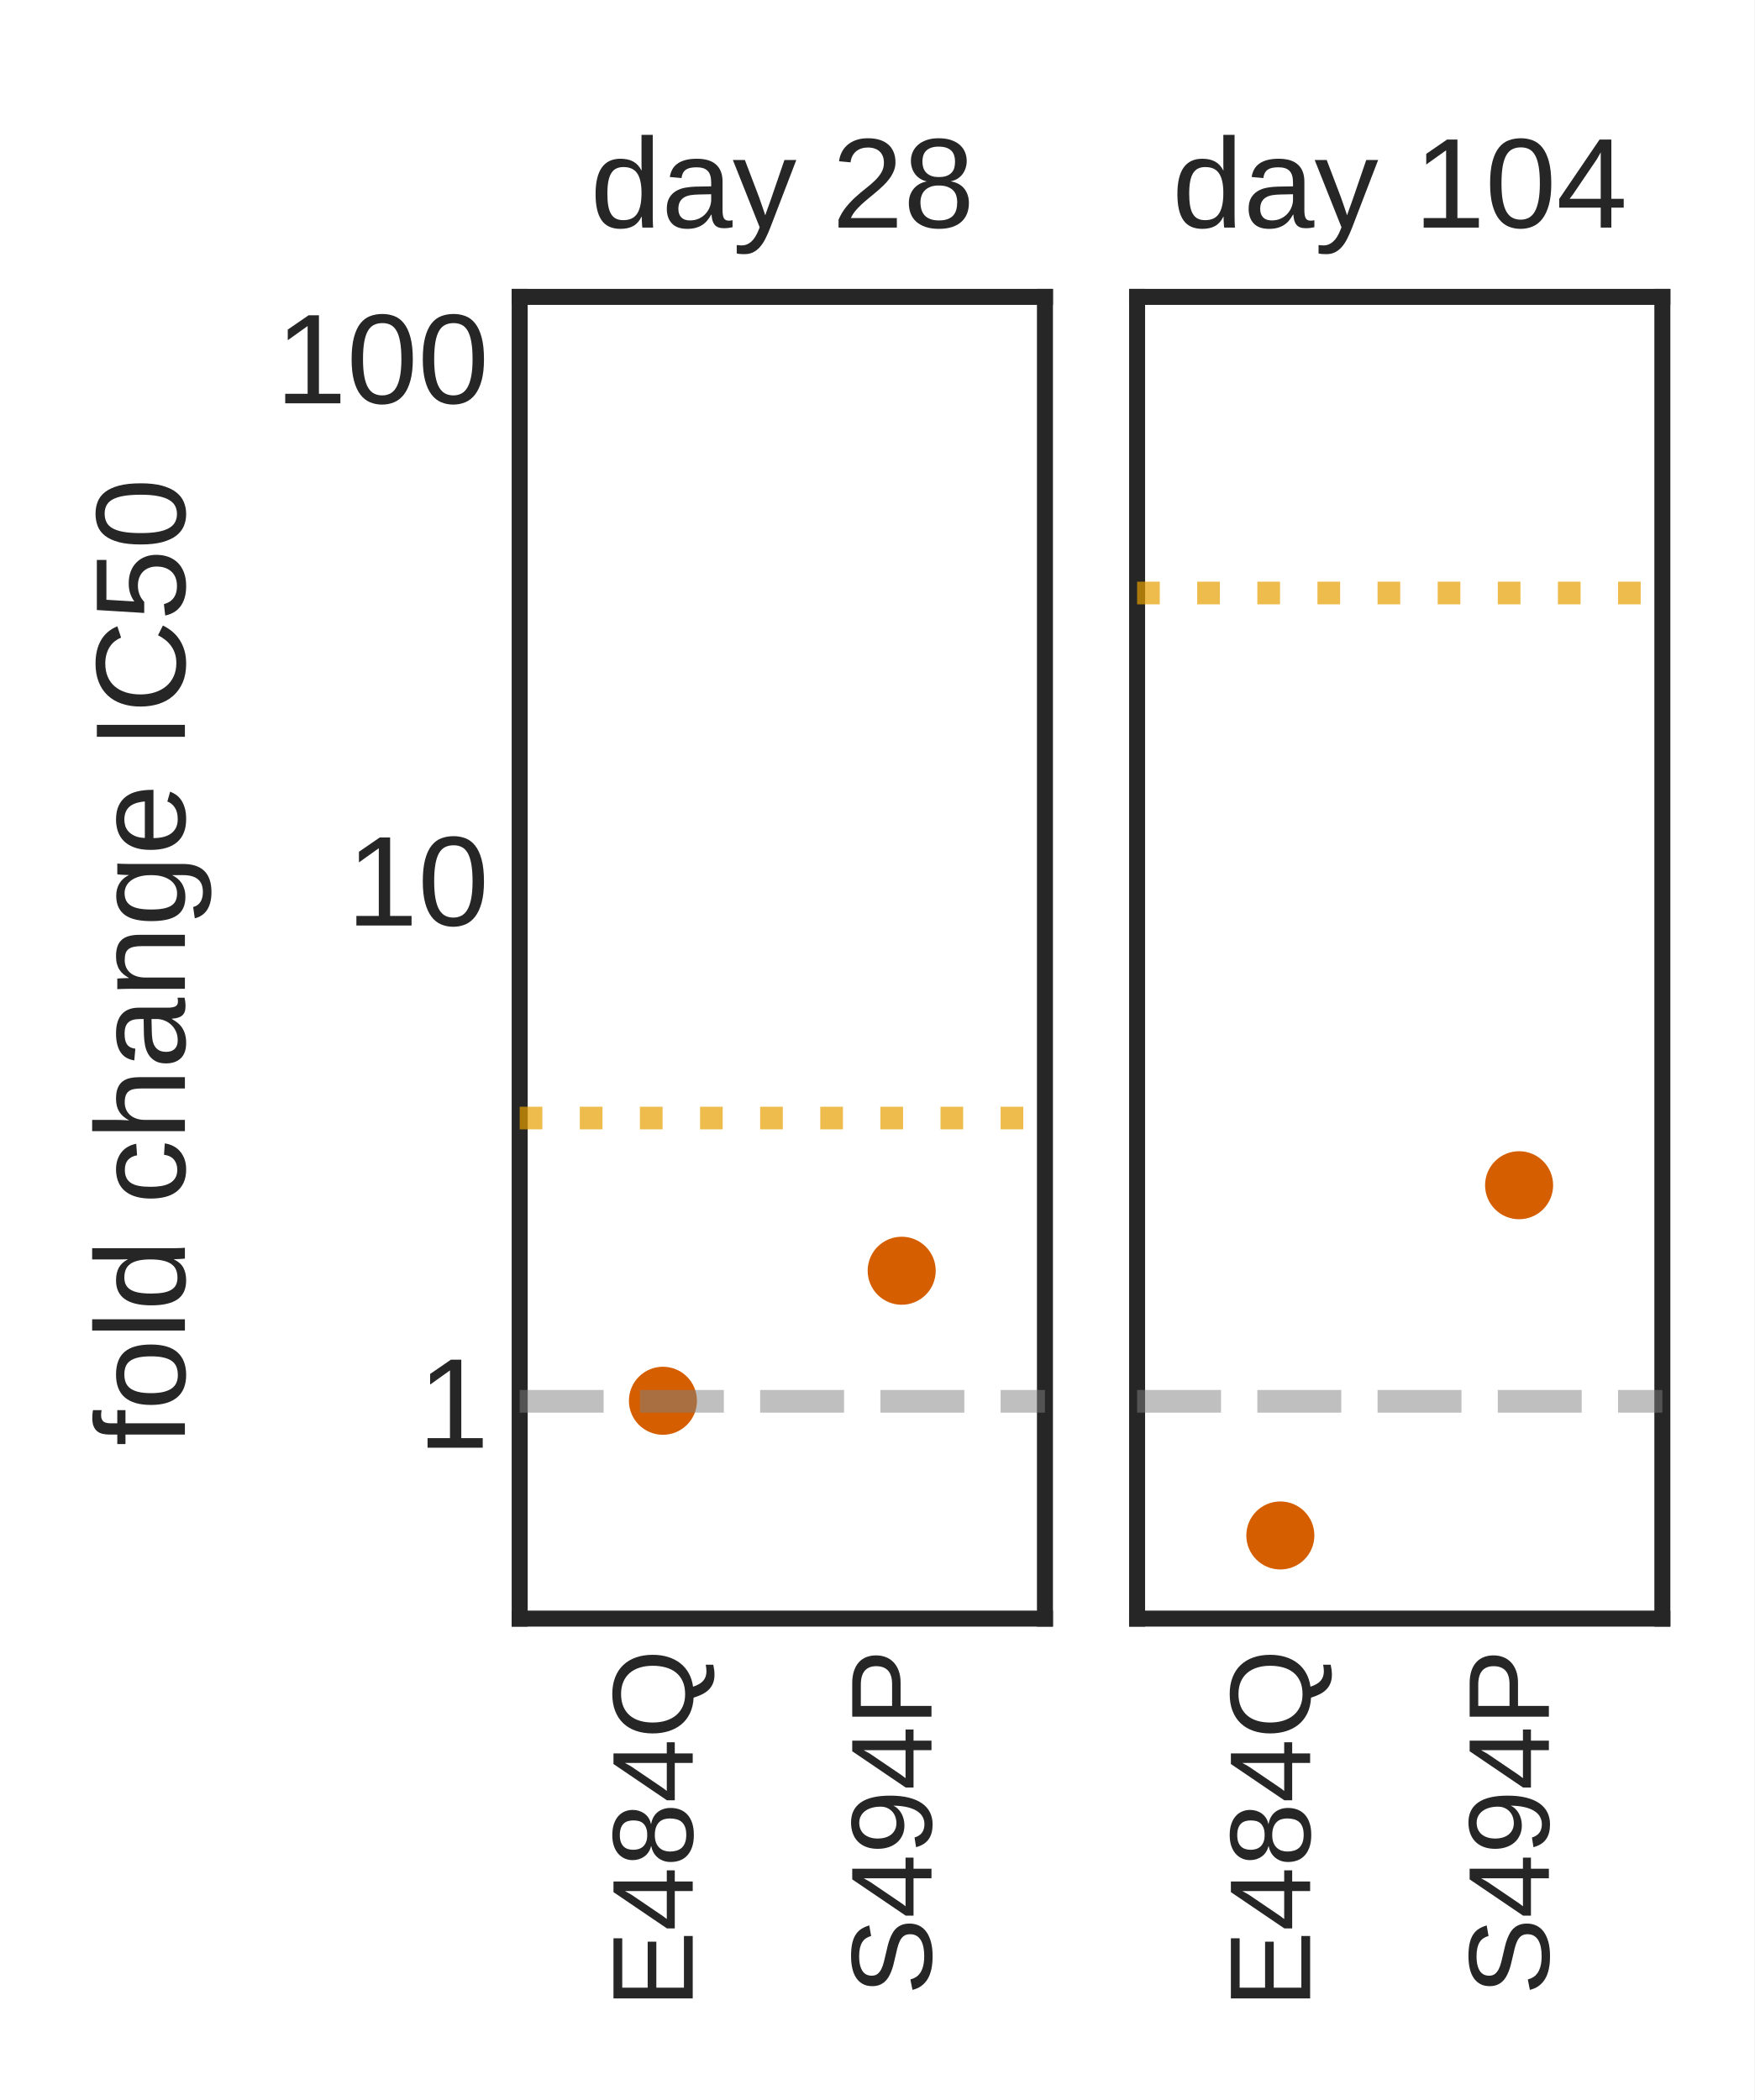
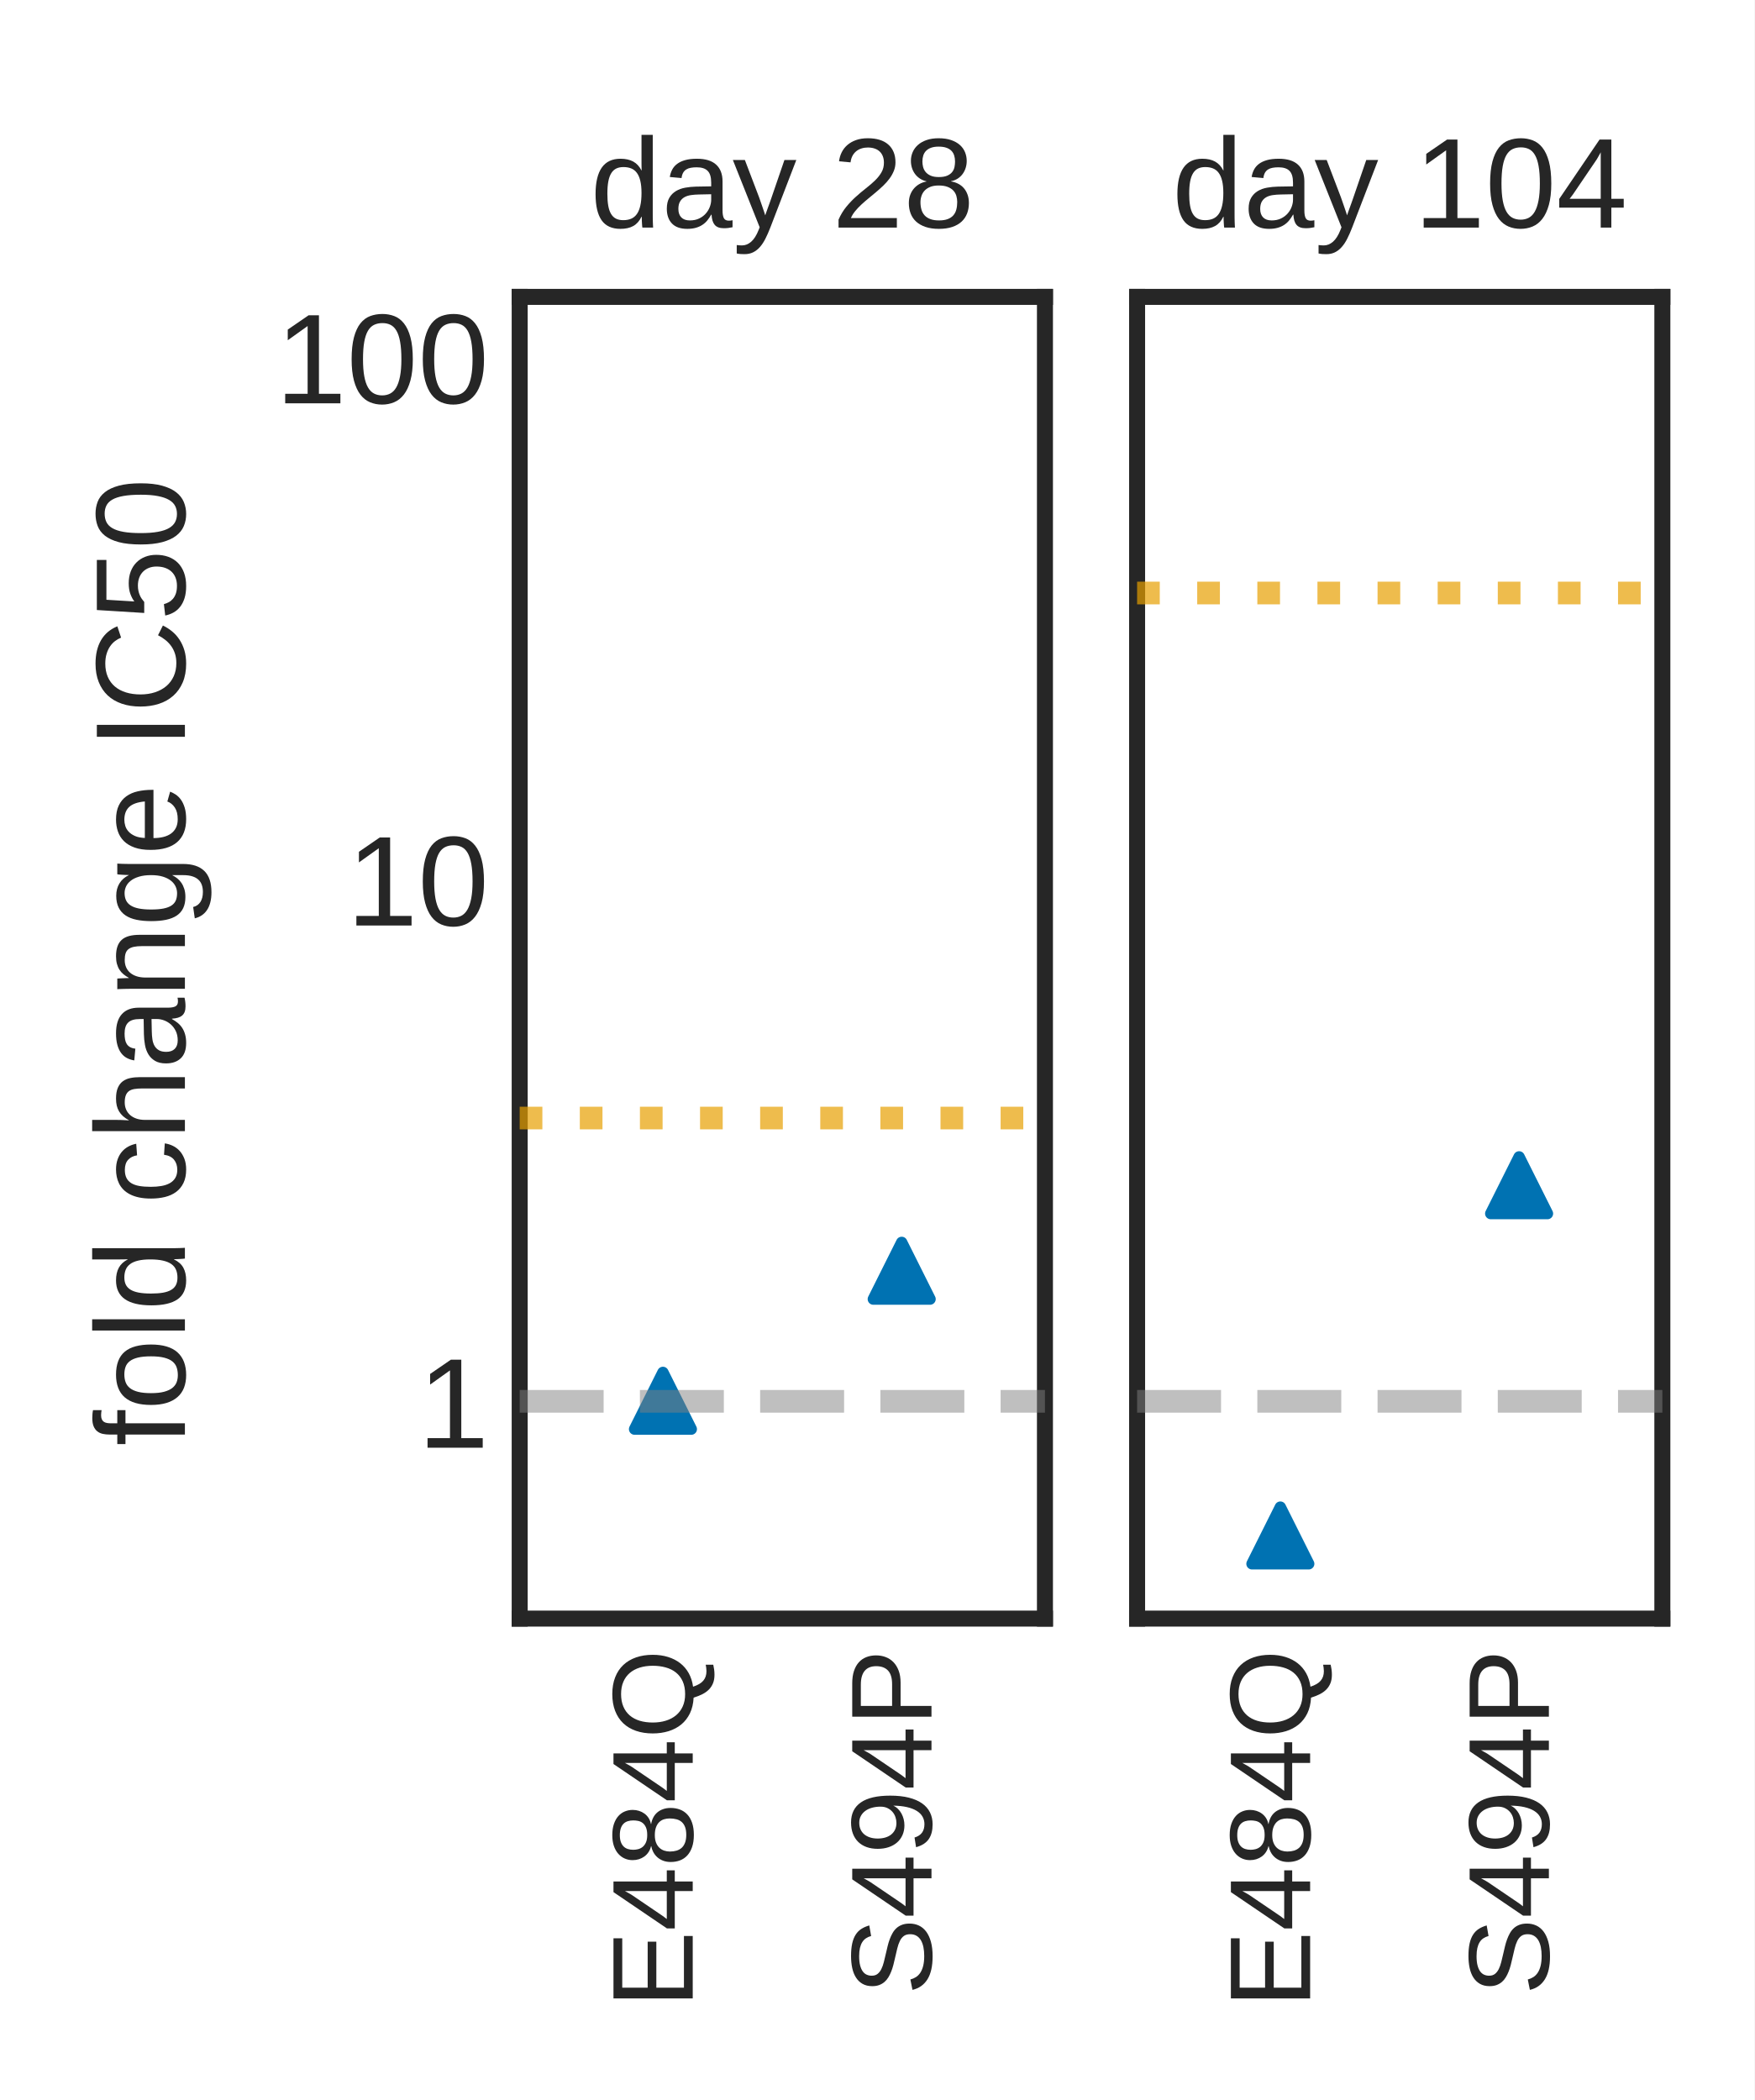
<svg xmlns="http://www.w3.org/2000/svg" xmlns:xlink="http://www.w3.org/1999/xlink" height="164.102pt" version="1.1" viewBox="0 0 137.085 164.102" width="137.085pt">
  <defs>
    <style type="text/css">*{stroke-linecap:butt;stroke-linejoin:round;}</style>
  </defs>
  <g id="figure_1">
    <g id="patch_1">
      <path d="M 0 164.102  L 137.085 164.102  L 137.085 0  L 0 0  z " style="fill:#ffffff;" />
    </g>
    <g id="axes_1">
      <g id="patch_2">
        <path d="M 40.605 126.484  L 81.645 126.484  L 81.645 23.2  L 40.605 23.2  z " style="fill:#ffffff;" />
      </g>
      <g id="matplotlib.axis_1">
        <g id="xtick_1">
          <g id="line2d_1" />
          <g id="text_1">
            <g style="fill:#262626;" transform="translate(54.12476 156.9021)rotate(-90)scale(0.09 -0.09)">
              <defs>
                <path d="M 8.203 0  L 8.203 68.797  L 60.406 68.797  L 60.406 61.188  L 17.531 61.188  L 17.531 39.109  L 57.469 39.109  L 57.469 31.594  L 17.531 31.594  L 17.531 7.625  L 62.406 7.625  L 62.406 0  z " id="LiberationSans-69" />
                <path d="M 43.016 15.578  L 43.016 0  L 34.719 0  L 34.719 15.578  L 2.297 15.578  L 2.297 22.406  L 33.797 68.797  L 43.016 68.797  L 43.016 22.516  L 52.688 22.516  L 52.688 15.578  z M 34.719 58.891  Q 34.625 58.641 34.234 57.938  Q 33.844 57.234 33.344 56.344  Q 32.859 55.469 32.344 54.562  Q 31.844 53.656 31.453 53.078  L 13.812 27.094  Q 13.578 26.703 13.109 26.062  Q 12.641 25.438 12.156 24.781  Q 11.672 24.125 11.172 23.484  Q 10.688 22.859 10.406 22.516  L 34.719 22.516  z " id="LiberationSans-52" />
                <path d="M 51.266 19.188  Q 51.266 14.797 49.875 11.109  Q 48.484 7.422 45.625 4.734  Q 42.781 2.047 38.328 0.531  Q 33.891 -0.984 27.828 -0.984  Q 21.781 -0.984 17.359 0.531  Q 12.938 2.047 10.031 4.703  Q 7.125 7.375 5.734 11.062  Q 4.344 14.75 4.344 19.094  Q 4.344 22.859 5.484 25.781  Q 6.641 28.719 8.562 30.828  Q 10.5 32.953 12.969 34.25  Q 15.438 35.547 18.062 35.984  L 18.062 36.188  Q 15.188 36.859 12.906 38.375  Q 10.641 39.891 9.094 42.016  Q 7.562 44.141 6.75 46.719  Q 5.953 49.312 5.953 52.203  Q 5.953 55.812 7.344 59  Q 8.734 62.203 11.469 64.625  Q 14.203 67.047 18.25 68.438  Q 22.312 69.828 27.641 69.828  Q 33.25 69.828 37.375 68.406  Q 41.5 67 44.203 64.578  Q 46.922 62.156 48.234 58.938  Q 49.562 55.719 49.562 52.094  Q 49.562 49.266 48.75 46.672  Q 47.953 44.094 46.406 41.969  Q 44.875 39.844 42.594 38.344  Q 40.328 36.859 37.359 36.281  L 37.359 36.078  Q 40.328 35.594 42.859 34.297  Q 45.406 33.016 47.266 30.891  Q 49.125 28.766 50.188 25.828  Q 51.266 22.906 51.266 19.188  z M 40.438 51.609  Q 40.438 54.203 39.766 56.344  Q 39.109 58.5 37.594 60.031  Q 36.078 61.578 33.641 62.422  Q 31.203 63.281 27.641 63.281  Q 24.172 63.281 21.781 62.422  Q 19.391 61.578 17.844 60.031  Q 16.312 58.5 15.625 56.344  Q 14.938 54.203 14.938 51.609  Q 14.938 49.562 15.469 47.406  Q 16.016 45.266 17.422 43.5  Q 18.844 41.75 21.328 40.625  Q 23.828 39.5 27.734 39.5  Q 31.891 39.5 34.406 40.625  Q 36.922 41.75 38.25 43.5  Q 39.594 45.266 40.016 47.406  Q 40.438 49.562 40.438 51.609  z M 42.141 20.016  Q 42.141 22.516 41.453 24.828  Q 40.766 27.156 39.109 28.938  Q 37.453 30.719 34.641 31.812  Q 31.844 32.906 27.641 32.906  Q 23.781 32.906 21.062 31.812  Q 18.359 30.719 16.672 28.906  Q 14.984 27.094 14.203 24.719  Q 13.422 22.359 13.422 19.828  Q 13.422 16.656 14.203 14.031  Q 14.984 11.422 16.688 9.547  Q 18.406 7.672 21.188 6.641  Q 23.969 5.609 27.938 5.609  Q 31.938 5.609 34.672 6.641  Q 37.406 7.672 39.062 9.547  Q 40.719 11.422 41.422 14.078  Q 42.141 16.75 42.141 20.016  z " id="LiberationSans-56" />
                <path d="M 73 34.719  Q 73 27.438 71.109 21.406  Q 69.234 15.375 65.688 10.828  Q 62.156 6.297 57 3.438  Q 51.859 0.594 45.312 -0.297  Q 46.344 -3.422 47.625 -5.609  Q 48.922 -7.812 50.578 -9.203  Q 52.25 -10.594 54.266 -11.25  Q 56.297 -11.922 58.797 -11.922  Q 60.156 -11.922 61.719 -11.719  Q 63.281 -11.531 64.406 -11.281  L 64.406 -17.828  Q 62.547 -18.266 60.328 -18.578  Q 58.109 -18.891 55.719 -18.891  Q 51.516 -18.891 48.391 -17.641  Q 45.266 -16.406 42.891 -14.078  Q 40.531 -11.766 38.812 -8.391  Q 37.109 -5.031 35.797 -0.781  Q 28.078 -0.391 22.234 2.406  Q 16.406 5.219 12.516 9.938  Q 8.641 14.656 6.688 20.969  Q 4.734 27.297 4.734 34.719  Q 4.734 42.781 6.984 49.266  Q 9.234 55.766 13.578 60.328  Q 17.922 64.891 24.297 67.359  Q 30.672 69.828 38.922 69.828  Q 47.125 69.828 53.484 67.328  Q 59.859 64.844 64.172 60.25  Q 68.5 55.672 70.75 49.172  Q 73 42.672 73 34.719  z M 63.484 34.719  Q 63.484 40.922 61.891 46  Q 60.297 51.078 57.203 54.688  Q 54.109 58.297 49.516 60.25  Q 44.922 62.203 38.922 62.203  Q 32.766 62.203 28.125 60.25  Q 23.484 58.297 20.375 54.688  Q 17.281 51.078 15.734 46  Q 14.203 40.922 14.203 34.719  Q 14.203 28.516 15.797 23.359  Q 17.391 18.219 20.484 14.484  Q 23.578 10.75 28.188 8.672  Q 32.812 6.594 38.812 6.594  Q 45.266 6.594 49.922 8.688  Q 54.594 10.797 57.594 14.531  Q 60.594 18.266 62.031 23.438  Q 63.484 28.609 63.484 34.719  z " id="LiberationSans-81" />
              </defs>
              <use xlink:href="#LiberationSans-69" />
              <use x="66.699" xlink:href="#LiberationSans-52" />
              <use x="122.314" xlink:href="#LiberationSans-56" />
              <use x="177.93" xlink:href="#LiberationSans-52" />
              <use x="233.545" xlink:href="#LiberationSans-81" />
            </g>
          </g>
        </g>
        <g id="xtick_2">
          <g id="line2d_2" />
          <g id="text_2">
            <g style="fill:#262626;" transform="translate(72.7793 155.9051)rotate(-90)scale(0.09 -0.09)">
              <defs>
                <path d="M 62.109 19  Q 62.109 14.656 60.422 10.984  Q 58.734 7.328 55.219 4.656  Q 51.703 2 46.359 0.5  Q 41.016 -0.984 33.688 -0.984  Q 20.844 -0.984 13.672 3.516  Q 6.5 8.016 4.547 16.5  L 13.578 18.312  Q 14.266 15.625 15.672 13.422  Q 17.094 11.234 19.5 9.641  Q 21.922 8.062 25.484 7.172  Q 29.047 6.297 34.031 6.297  Q 38.188 6.297 41.656 7  Q 45.125 7.719 47.609 9.172  Q 50.094 10.641 51.484 12.953  Q 52.875 15.281 52.875 18.5  Q 52.875 21.875 51.344 23.969  Q 49.812 26.078 47.016 27.438  Q 44.234 28.812 40.375 29.734  Q 36.531 30.672 31.844 31.734  Q 28.953 32.375 26.047 33.125  Q 23.141 33.891 20.484 34.938  Q 17.828 35.984 15.484 37.391  Q 13.141 38.812 11.422 40.797  Q 9.719 42.781 8.734 45.391  Q 7.766 48 7.766 51.422  Q 7.766 56.297 9.734 59.781  Q 11.719 63.281 15.234 65.531  Q 18.75 67.781 23.531 68.797  Q 28.328 69.828 33.891 69.828  Q 40.281 69.828 44.812 68.828  Q 49.359 67.828 52.484 65.812  Q 55.609 63.812 57.484 60.859  Q 59.375 57.906 60.5 54  L 51.312 52.391  Q 50.641 54.891 49.344 56.844  Q 48.047 58.797 45.938 60.109  Q 43.844 61.422 40.844 62.109  Q 37.844 62.797 33.797 62.797  Q 29 62.797 25.75 61.938  Q 22.516 61.078 20.531 59.609  Q 18.562 58.156 17.703 56.172  Q 16.844 54.203 16.844 51.906  Q 16.844 48.828 18.375 46.844  Q 19.922 44.875 22.562 43.547  Q 25.203 42.234 28.656 41.359  Q 32.125 40.484 36.031 39.594  Q 39.203 38.875 42.359 38.109  Q 45.516 37.359 48.391 36.297  Q 51.266 35.25 53.781 33.828  Q 56.297 32.422 58.156 30.375  Q 60.016 28.328 61.062 25.531  Q 62.109 22.75 62.109 19  z " id="LiberationSans-83" />
                <path d="M 50.875 35.797  Q 50.875 26.609 49.141 19.703  Q 47.406 12.797 44.188 8.203  Q 40.969 3.609 36.344 1.312  Q 31.734 -0.984 25.984 -0.984  Q 22.016 -0.984 18.844 -0.172  Q 15.672 0.641 13.172 2.344  Q 10.688 4.047 8.922 6.781  Q 7.172 9.516 6.109 13.375  L 14.5 14.703  Q 15.875 10.25 18.781 8.172  Q 21.688 6.109 26.125 6.109  Q 29.688 6.109 32.641 7.781  Q 35.594 9.469 37.672 12.844  Q 39.75 16.219 40.922 21.297  Q 42.094 26.375 42.188 33.203  Q 41.156 30.906 39.375 29.094  Q 37.594 27.297 35.328 26.047  Q 33.062 24.812 30.422 24.141  Q 27.781 23.484 25.094 23.484  Q 20.406 23.484 16.625 25.172  Q 12.844 26.859 10.203 29.875  Q 7.562 32.906 6.125 37.172  Q 4.688 41.453 4.688 46.688  Q 4.688 52 6.219 56.297  Q 7.766 60.594 10.688 63.594  Q 13.625 66.609 17.891 68.219  Q 22.172 69.828 27.594 69.828  Q 39.062 69.828 44.969 61.328  Q 50.875 52.828 50.875 35.797  z M 41.312 44.281  Q 41.312 48.094 40.406 51.453  Q 39.5 54.828 37.719 57.312  Q 35.938 59.812 33.328 61.25  Q 30.719 62.703 27.297 62.703  Q 24.125 62.703 21.578 61.578  Q 19.047 60.453 17.281 58.375  Q 15.531 56.297 14.578 53.312  Q 13.625 50.344 13.625 46.688  Q 13.625 43.219 14.469 40.234  Q 15.328 37.25 17.031 35.078  Q 18.75 32.906 21.281 31.656  Q 23.828 30.422 27.203 30.422  Q 29.641 30.422 32.156 31.25  Q 34.672 32.078 36.688 33.781  Q 38.719 35.5 40.016 38.109  Q 41.312 40.719 41.312 44.281  z " id="LiberationSans-57" />
                <path d="M 61.422 48.094  Q 61.422 43.609 59.938 39.719  Q 58.453 35.844 55.5 32.984  Q 52.547 30.125 48.094 28.469  Q 43.656 26.812 37.75 26.812  L 17.531 26.812  L 17.531 0  L 8.203 0  L 8.203 68.797  L 37.156 68.797  Q 43.266 68.797 47.797 67.312  Q 52.344 65.828 55.375 63.109  Q 58.406 60.406 59.906 56.562  Q 61.422 52.734 61.422 48.094  z M 52.047 48  Q 52.047 54.547 48.047 57.938  Q 44.047 61.328 36.031 61.328  L 17.531 61.328  L 17.531 34.188  L 36.422 34.188  Q 44.484 34.188 48.266 37.75  Q 52.047 41.312 52.047 48  z " id="LiberationSans-80" />
              </defs>
              <use xlink:href="#LiberationSans-83" />
              <use x="66.699" xlink:href="#LiberationSans-52" />
              <use x="122.314" xlink:href="#LiberationSans-57" />
              <use x="177.93" xlink:href="#LiberationSans-52" />
              <use x="233.545" xlink:href="#LiberationSans-80" />
            </g>
          </g>
        </g>
      </g>
      <g id="matplotlib.axis_2">
        <g id="ytick_1">
          <g id="line2d_3" />
          <g id="text_3">
            <g style="fill:#262626;" transform="translate(32.64375 113.129)scale(0.1 -0.1)">
              <defs>
                <path d="M 7.625 0  L 7.625 7.469  L 25.141 7.469  L 25.141 60.406  L 9.625 49.312  L 9.625 57.625  L 25.875 68.797  L 33.984 68.797  L 33.984 7.469  L 50.734 7.469  L 50.734 0  z " id="LiberationSans-49" />
              </defs>
              <use xlink:href="#LiberationSans-49" />
            </g>
          </g>
        </g>
        <g id="ytick_2">
          <g id="line2d_4" />
          <g id="text_4">
            <g style="fill:#262626;" transform="translate(27.08281 72.32361)scale(0.1 -0.1)">
              <defs>
                <path d="M 51.703 34.422  Q 51.703 24.516 49.828 17.75  Q 47.953 10.984 44.703 6.812  Q 41.453 2.641 37.062 0.828  Q 32.672 -0.984 27.688 -0.984  Q 22.656 -0.984 18.312 0.828  Q 13.969 2.641 10.766 6.781  Q 7.562 10.938 5.734 17.703  Q 3.906 24.469 3.906 34.422  Q 3.906 44.828 5.734 51.641  Q 7.562 58.453 10.781 62.5  Q 14.016 66.547 18.406 68.188  Q 22.797 69.828 27.984 69.828  Q 32.906 69.828 37.219 68.188  Q 41.547 66.547 44.766 62.5  Q 48 58.453 49.844 51.641  Q 51.703 44.828 51.703 34.422  z M 42.781 34.422  Q 42.781 42.625 41.797 48.062  Q 40.828 53.516 38.922 56.766  Q 37.016 60.016 34.25 61.359  Q 31.5 62.703 27.984 62.703  Q 24.266 62.703 21.438 61.328  Q 18.609 59.969 16.672 56.719  Q 14.75 53.469 13.766 48.016  Q 12.797 42.578 12.797 34.422  Q 12.797 26.516 13.797 21.094  Q 14.797 15.672 16.719 12.375  Q 18.656 9.078 21.438 7.641  Q 24.219 6.203 27.781 6.203  Q 31.25 6.203 34.031 7.641  Q 36.812 9.078 38.734 12.375  Q 40.672 15.672 41.719 21.094  Q 42.781 26.516 42.781 34.422  z " id="LiberationSans-48" />
              </defs>
              <use xlink:href="#LiberationSans-49" />
              <use x="55.615" xlink:href="#LiberationSans-48" />
            </g>
          </g>
        </g>
        <g id="ytick_3">
          <g id="line2d_5" />
          <g id="text_5">
            <g style="fill:#262626;" transform="translate(21.52188 31.51816)scale(0.1 -0.1)">
              <use xlink:href="#LiberationSans-49" />
              <use x="55.615" xlink:href="#LiberationSans-48" />
              <use x="111.23" xlink:href="#LiberationSans-48" />
            </g>
          </g>
        </g>
        <g id="ytick_4">
          <g id="line2d_6" />
        </g>
        <g id="ytick_5">
          <g id="line2d_7" />
        </g>
        <g id="ytick_6">
          <g id="line2d_8" />
        </g>
        <g id="ytick_7">
          <g id="line2d_9" />
        </g>
        <g id="ytick_8">
          <g id="line2d_10" />
        </g>
        <g id="ytick_9">
          <g id="line2d_11" />
        </g>
        <g id="ytick_10">
          <g id="line2d_12" />
        </g>
        <g id="ytick_11">
          <g id="line2d_13" />
        </g>
        <g id="ytick_12">
          <g id="line2d_14" />
        </g>
        <g id="ytick_13">
          <g id="line2d_15" />
        </g>
        <g id="ytick_14">
          <g id="line2d_16" />
        </g>
        <g id="ytick_15">
          <g id="line2d_17" />
        </g>
        <g id="ytick_16">
          <g id="line2d_18" />
        </g>
        <g id="ytick_17">
          <g id="line2d_19" />
        </g>
        <g id="ytick_18">
          <g id="line2d_20" />
        </g>
        <g id="ytick_19">
          <g id="line2d_21" />
        </g>
        <g id="ytick_20">
          <g id="line2d_22" />
        </g>
        <g id="ytick_21">
          <g id="line2d_23" />
        </g>
        <g id="ytick_22">
          <g id="line2d_24" />
        </g>
        <g id="ytick_23">
          <g id="line2d_25" />
        </g>
        <g id="ytick_24">
          <g id="line2d_26" />
        </g>
        <g id="ytick_25">
          <g id="line2d_27" />
        </g>
        <g id="text_6">
          <g style="fill:#262626;" transform="translate(14.44688 112.9863)rotate(-90)scale(0.1 -0.1)">
            <defs>
              <path d="M 17.625 46.438  L 17.625 0  L 8.844 0  L 8.844 46.438  L 1.422 46.438  L 1.422 52.828  L 8.844 52.828  L 8.844 58.797  Q 8.844 61.672 9.375 64.141  Q 9.906 66.609 11.344 68.438  Q 12.797 70.266 15.281 71.312  Q 17.781 72.359 21.734 72.359  Q 23.297 72.359 24.969 72.219  Q 26.656 72.078 27.938 71.781  L 27.938 65.094  Q 27.094 65.234 26 65.359  Q 24.906 65.484 24.031 65.484  Q 22.078 65.484 20.828 64.938  Q 19.578 64.406 18.875 63.406  Q 18.172 62.406 17.891 60.938  Q 17.625 59.469 17.625 57.562  L 17.625 52.828  L 27.938 52.828  L 27.938 46.438  z " id="LiberationSans-102" />
              <path d="M 51.422 26.469  Q 51.422 12.594 45.312 5.797  Q 39.203 -0.984 27.594 -0.984  Q 22.078 -0.984 17.719 0.672  Q 13.375 2.344 10.375 5.766  Q 7.375 9.188 5.781 14.328  Q 4.203 19.484 4.203 26.469  Q 4.203 53.812 27.875 53.812  Q 34.031 53.812 38.5 52.094  Q 42.969 50.391 45.828 46.969  Q 48.688 43.562 50.047 38.422  Q 51.422 33.297 51.422 26.469  z M 42.188 26.469  Q 42.188 32.625 41.234 36.625  Q 40.281 40.625 38.453 43.016  Q 36.625 45.406 33.984 46.359  Q 31.344 47.312 28.031 47.312  Q 24.656 47.312 21.938 46.312  Q 19.234 45.312 17.328 42.891  Q 15.438 40.484 14.422 36.469  Q 13.422 32.469 13.422 26.469  Q 13.422 20.312 14.5 16.281  Q 15.578 12.25 17.453 9.859  Q 19.344 7.469 21.906 6.484  Q 24.469 5.516 27.484 5.516  Q 30.859 5.516 33.594 6.469  Q 36.328 7.422 38.234 9.812  Q 40.141 12.203 41.156 16.25  Q 42.188 20.312 42.188 26.469  z " id="LiberationSans-111" />
              <path d="M 6.734 0  L 6.734 72.469  L 15.531 72.469  L 15.531 0  z " id="LiberationSans-108" />
              <path d="M 40.094 8.5  Q 37.641 3.422 33.609 1.219  Q 29.594 -0.984 23.641 -0.984  Q 13.625 -0.984 8.906 5.75  Q 4.203 12.5 4.203 26.172  Q 4.203 53.812 23.641 53.812  Q 29.641 53.812 33.641 51.609  Q 37.641 49.422 40.094 44.625  L 40.188 44.625  Q 40.188 45.125 40.156 46.172  Q 40.141 47.219 40.109 48.359  Q 40.094 49.516 40.094 50.531  Q 40.094 51.562 40.094 52  L 40.094 72.469  L 48.875 72.469  L 48.875 10.891  Q 48.875 8.984 48.891 7.219  Q 48.922 5.469 48.969 4  Q 49.031 2.547 49.078 1.484  Q 49.125 0.438 49.172 0  L 40.766 0  Q 40.672 0.484 40.594 1.391  Q 40.531 2.297 40.453 3.469  Q 40.375 4.641 40.328 5.938  Q 40.281 7.234 40.281 8.5  z M 13.422 26.469  Q 13.422 21 14.109 17.094  Q 14.797 13.188 16.312 10.672  Q 17.828 8.156 20.172 6.984  Q 22.516 5.812 25.875 5.812  Q 29.344 5.812 32 6.938  Q 34.672 8.062 36.453 10.578  Q 38.234 13.094 39.156 17.141  Q 40.094 21.188 40.094 27.047  Q 40.094 32.672 39.156 36.547  Q 38.234 40.438 36.422 42.828  Q 34.625 45.219 32 46.266  Q 29.391 47.312 25.984 47.312  Q 22.75 47.312 20.406 46.188  Q 18.062 45.062 16.5 42.578  Q 14.938 40.094 14.172 36.109  Q 13.422 32.125 13.422 26.469  z " id="LiberationSans-100" />
              <path id="LiberationSans-32" />
              <path d="M 13.422 26.656  Q 13.422 22.125 14.078 18.312  Q 14.75 14.5 16.312 11.734  Q 17.875 8.984 20.438 7.469  Q 23 5.953 26.766 5.953  Q 31.453 5.953 34.594 8.484  Q 37.75 11.031 38.484 16.312  L 47.359 15.719  Q 46.922 12.453 45.453 9.422  Q 44 6.391 41.484 4.094  Q 38.969 1.812 35.344 0.406  Q 31.734 -0.984 27 -0.984  Q 20.797 -0.984 16.453 1.109  Q 12.109 3.219 9.391 6.906  Q 6.688 10.594 5.469 15.594  Q 4.25 20.609 4.25 26.469  Q 4.25 31.781 5.125 35.859  Q 6 39.938 7.594 42.984  Q 9.188 46.047 11.328 48.125  Q 13.484 50.203 15.984 51.438  Q 18.5 52.688 21.281 53.25  Q 24.078 53.812 26.906 53.812  Q 31.344 53.812 34.812 52.594  Q 38.281 51.375 40.797 49.25  Q 43.312 47.125 44.875 44.234  Q 46.438 41.359 47.078 38.031  L 38.031 37.359  Q 37.359 41.75 34.562 44.328  Q 31.781 46.922 26.656 46.922  Q 22.906 46.922 20.391 45.672  Q 17.875 44.438 16.312 41.922  Q 14.75 39.406 14.078 35.594  Q 13.422 31.781 13.422 26.656  z " id="LiberationSans-99" />
              <path d="M 15.484 43.797  Q 16.938 46.484 18.641 48.359  Q 20.359 50.25 22.406 51.469  Q 24.469 52.688 26.906 53.25  Q 29.344 53.812 32.375 53.812  Q 37.453 53.812 40.703 52.438  Q 43.953 51.078 45.828 48.609  Q 47.703 46.141 48.406 42.719  Q 49.125 39.312 49.125 35.203  L 49.125 0  L 40.281 0  L 40.281 33.5  Q 40.281 36.859 39.859 39.391  Q 39.453 41.938 38.281 43.625  Q 37.109 45.312 34.953 46.156  Q 32.812 47.016 29.391 47.016  Q 26.266 47.016 23.75 45.891  Q 21.234 44.781 19.453 42.719  Q 17.672 40.672 16.688 37.734  Q 15.719 34.812 15.719 31.156  L 15.719 0  L 6.938 0  L 6.938 72.469  L 15.719 72.469  L 15.719 53.609  Q 15.719 52 15.672 50.391  Q 15.625 48.781 15.547 47.406  Q 15.484 46.047 15.422 45.094  Q 15.375 44.141 15.328 43.797  z " id="LiberationSans-104" />
              <path d="M 20.219 -0.984  Q 12.25 -0.984 8.25 3.219  Q 4.25 7.422 4.25 14.75  Q 4.25 19.969 6.219 23.312  Q 8.203 26.656 11.391 28.562  Q 14.594 30.469 18.688 31.203  Q 22.797 31.938 27.047 32.031  L 38.922 32.234  L 38.922 35.109  Q 38.922 38.375 38.234 40.672  Q 37.547 42.969 36.125 44.375  Q 34.719 45.797 32.594 46.453  Q 30.469 47.125 27.594 47.125  Q 25.047 47.125 23 46.75  Q 20.953 46.391 19.438 45.438  Q 17.922 44.484 16.984 42.844  Q 16.062 41.219 15.766 38.719  L 6.594 39.547  Q 7.078 42.672 8.438 45.281  Q 9.812 47.906 12.328 49.797  Q 14.844 51.703 18.625 52.75  Q 22.406 53.812 27.781 53.812  Q 37.75 53.812 42.766 49.234  Q 47.797 44.672 47.797 36.031  L 47.797 13.281  Q 47.797 9.375 48.828 7.391  Q 49.859 5.422 52.734 5.422  Q 53.469 5.422 54.203 5.516  Q 54.938 5.609 55.609 5.766  L 55.609 0.297  Q 53.953 -0.094 52.312 -0.281  Q 50.688 -0.484 48.828 -0.484  Q 46.344 -0.484 44.562 0.172  Q 42.781 0.828 41.656 2.172  Q 40.531 3.516 39.938 5.484  Q 39.359 7.469 39.203 10.109  L 38.922 10.109  Q 37.5 7.562 35.812 5.516  Q 34.125 3.469 31.875 2.031  Q 29.641 0.594 26.781 -0.188  Q 23.922 -0.984 20.219 -0.984  z M 22.219 5.609  Q 26.422 5.609 29.562 7.141  Q 32.719 8.688 34.781 11.078  Q 36.859 13.484 37.891 16.312  Q 38.922 19.141 38.922 21.734  L 38.922 26.078  L 29.297 25.875  Q 26.078 25.828 23.172 25.406  Q 20.266 25 18.062 23.781  Q 15.875 22.562 14.578 20.359  Q 13.281 18.172 13.281 14.594  Q 13.281 10.297 15.594 7.953  Q 17.922 5.609 22.219 5.609  z " id="LiberationSans-97" />
              <path d="M 40.281 0  L 40.281 33.5  Q 40.281 37.359 39.719 39.938  Q 39.156 42.531 37.891 44.109  Q 36.625 45.703 34.547 46.359  Q 32.469 47.016 29.391 47.016  Q 26.266 47.016 23.75 45.922  Q 21.234 44.828 19.453 42.75  Q 17.672 40.672 16.688 37.625  Q 15.719 34.578 15.719 30.609  L 15.719 0  L 6.938 0  L 6.938 41.547  Q 6.938 43.219 6.906 45.047  Q 6.891 46.875 6.828 48.5  Q 6.781 50.141 6.734 51.312  Q 6.688 52.484 6.641 52.828  L 14.938 52.828  Q 14.984 52.594 15.031 51.516  Q 15.094 50.438 15.156 49.047  Q 15.234 47.656 15.281 46.219  Q 15.328 44.781 15.328 43.797  L 15.484 43.797  Q 16.75 46.094 18.266 47.953  Q 19.781 49.812 21.781 51.094  Q 23.781 52.391 26.359 53.094  Q 28.953 53.812 32.375 53.812  Q 36.766 53.812 39.938 52.734  Q 43.109 51.656 45.156 49.406  Q 47.219 47.172 48.172 43.625  Q 49.125 40.094 49.125 35.203  L 49.125 0  z " id="LiberationSans-110" />
              <path d="M 26.766 -20.75  Q 22.219 -20.75 18.703 -19.812  Q 15.188 -18.891 12.688 -17.156  Q 10.203 -15.438 8.641 -13.031  Q 7.078 -10.641 6.391 -7.719  L 15.234 -6.453  Q 16.109 -10.109 19.109 -12.078  Q 22.125 -14.062 27 -14.062  Q 29.984 -14.062 32.422 -13.234  Q 34.859 -12.406 36.562 -10.562  Q 38.281 -8.734 39.203 -5.797  Q 40.141 -2.875 40.141 1.312  L 40.141 9.812  L 40.047 9.812  Q 39.062 7.812 37.625 5.984  Q 36.188 4.156 34.109 2.734  Q 32.031 1.312 29.297 0.453  Q 26.562 -0.391 23.047 -0.391  Q 18.016 -0.391 14.422 1.297  Q 10.844 2.984 8.562 6.344  Q 6.297 9.719 5.25 14.719  Q 4.203 19.734 4.203 26.312  Q 4.203 32.672 5.25 37.75  Q 6.297 42.828 8.656 46.359  Q 11.031 49.906 14.812 51.781  Q 18.609 53.656 24.031 53.656  Q 29.641 53.656 33.766 51.094  Q 37.891 48.531 40.141 43.797  L 40.234 43.797  Q 40.234 45.016 40.297 46.531  Q 40.375 48.047 40.453 49.391  Q 40.531 50.734 40.625 51.703  Q 40.719 52.688 40.828 52.828  L 49.172 52.828  Q 49.125 52.391 49.078 51.344  Q 49.031 50.297 48.969 48.828  Q 48.922 47.359 48.891 45.578  Q 48.875 43.797 48.875 41.891  L 48.875 1.516  Q 48.875 -9.578 43.422 -15.156  Q 37.984 -20.75 26.766 -20.75  z M 40.141 26.422  Q 40.141 31.938 38.938 35.859  Q 37.75 39.797 35.797 42.281  Q 33.844 44.781 31.328 45.953  Q 28.812 47.125 26.172 47.125  Q 22.797 47.125 20.375 45.953  Q 17.969 44.781 16.375 42.266  Q 14.797 39.75 14.031 35.812  Q 13.281 31.891 13.281 26.422  Q 13.281 20.703 14.031 16.812  Q 14.797 12.938 16.359 10.547  Q 17.922 8.156 20.312 7.125  Q 22.703 6.109 26.031 6.109  Q 28.656 6.109 31.172 7.219  Q 33.688 8.344 35.688 10.781  Q 37.703 13.234 38.922 17.094  Q 40.141 20.953 40.141 26.422  z " id="LiberationSans-103" />
              <path d="M 13.484 24.562  Q 13.484 20.406 14.328 16.906  Q 15.188 13.422 16.969 10.906  Q 18.75 8.406 21.531 7  Q 24.312 5.609 28.219 5.609  Q 33.938 5.609 37.375 7.906  Q 40.828 10.203 42.047 13.719  L 49.75 11.531  Q 48.922 9.328 47.438 7.109  Q 45.953 4.891 43.453 3.094  Q 40.969 1.312 37.234 0.156  Q 33.5 -0.984 28.219 -0.984  Q 16.5 -0.984 10.375 6  Q 4.25 12.984 4.25 26.766  Q 4.25 34.188 6.094 39.328  Q 7.953 44.484 11.172 47.703  Q 14.406 50.922 18.703 52.359  Q 23 53.812 27.875 53.812  Q 34.516 53.812 38.984 51.656  Q 43.453 49.516 46.156 45.719  Q 48.875 41.938 50.016 36.812  Q 51.172 31.688 51.172 25.734  L 51.172 24.562  z M 42.094 31.297  Q 41.359 39.656 37.844 43.484  Q 34.328 47.312 27.734 47.312  Q 25.531 47.312 23.109 46.609  Q 20.703 45.906 18.656 44.094  Q 16.609 42.281 15.188 39.172  Q 13.766 36.078 13.578 31.297  z " id="LiberationSans-101" />
              <path d="M 9.234 0  L 9.234 68.797  L 18.562 68.797  L 18.562 0  z " id="LiberationSans-73" />
              <path d="M 38.672 62.203  Q 32.812 62.203 28.297 60.25  Q 23.781 58.297 20.719 54.688  Q 17.672 51.078 16.109 46  Q 14.547 40.922 14.547 34.719  Q 14.547 28.516 16.234 23.359  Q 17.922 18.219 21.062 14.5  Q 24.219 10.797 28.781 8.734  Q 33.344 6.688 39.062 6.688  Q 43.062 6.688 46.359 7.734  Q 49.656 8.797 52.312 10.688  Q 54.984 12.594 57.078 15.203  Q 59.188 17.828 60.797 21  L 68.406 17.188  Q 66.547 13.328 63.812 10  Q 61.078 6.688 57.391 4.25  Q 53.719 1.812 49.047 0.406  Q 44.391 -0.984 38.625 -0.984  Q 30.281 -0.984 24 1.672  Q 17.719 4.344 13.5 9.109  Q 9.281 13.875 7.172 20.406  Q 5.078 26.953 5.078 34.719  Q 5.078 42.781 7.297 49.266  Q 9.516 55.766 13.781 60.328  Q 18.062 64.891 24.312 67.359  Q 30.562 69.828 38.578 69.828  Q 49.562 69.828 56.938 65.531  Q 64.312 61.234 67.781 52.781  L 58.938 49.859  Q 57.953 52.297 56.297 54.516  Q 54.641 56.734 52.141 58.438  Q 49.656 60.156 46.312 61.172  Q 42.969 62.203 38.672 62.203  z " id="LiberationSans-67" />
              <path d="M 51.422 22.406  Q 51.422 17.234 49.859 12.938  Q 48.297 8.641 45.219 5.531  Q 42.141 2.438 37.578 0.719  Q 33.016 -0.984 27 -0.984  Q 21.578 -0.984 17.547 0.281  Q 13.531 1.562 10.734 3.781  Q 7.953 6 6.312 8.984  Q 4.688 11.969 4 15.375  L 12.891 16.406  Q 13.422 14.453 14.391 12.625  Q 15.375 10.797 17.062 9.344  Q 18.75 7.906 21.219 7.047  Q 23.688 6.203 27.203 6.203  Q 30.609 6.203 33.391 7.25  Q 36.188 8.297 38.156 10.344  Q 40.141 12.406 41.203 15.375  Q 42.281 18.359 42.281 22.219  Q 42.281 25.391 41.25 28.047  Q 40.234 30.719 38.328 32.641  Q 36.422 34.578 33.656 35.641  Q 30.906 36.719 27.391 36.719  Q 25.203 36.719 23.344 36.328  Q 21.484 35.938 19.891 35.25  Q 18.312 34.578 17.016 33.672  Q 15.719 32.766 14.594 31.781  L 6 31.781  L 8.297 68.797  L 47.406 68.797  L 47.406 61.328  L 16.312 61.328  L 14.984 39.5  Q 17.328 41.312 20.844 42.594  Q 24.359 43.891 29.203 43.891  Q 34.328 43.891 38.422 42.328  Q 42.531 40.766 45.406 37.906  Q 48.297 35.062 49.859 31.109  Q 51.422 27.156 51.422 22.406  z " id="LiberationSans-53" />
            </defs>
            <use xlink:href="#LiberationSans-102" />
            <use x="27.783" xlink:href="#LiberationSans-111" />
            <use x="83.398" xlink:href="#LiberationSans-108" />
            <use x="105.615" xlink:href="#LiberationSans-100" />
            <use x="161.23" xlink:href="#LiberationSans-32" />
            <use x="189.014" xlink:href="#LiberationSans-99" />
            <use x="239.014" xlink:href="#LiberationSans-104" />
            <use x="294.629" xlink:href="#LiberationSans-97" />
            <use x="350.244" xlink:href="#LiberationSans-110" />
            <use x="405.859" xlink:href="#LiberationSans-103" />
            <use x="461.475" xlink:href="#LiberationSans-101" />
            <use x="517.09" xlink:href="#LiberationSans-32" />
            <use x="544.873" xlink:href="#LiberationSans-73" />
            <use x="572.656" xlink:href="#LiberationSans-67" />
            <use x="644.873" xlink:href="#LiberationSans-53" />
            <use x="700.488" xlink:href="#LiberationSans-48" />
          </g>
        </g>
      </g>
      <g id="PathCollection_1">
-         <path clip-path="url(#p318f67dbb7)" d="M 51.797 111.677  C 52.385 111.677 52.949 111.443 53.364 111.028  C 53.78 110.612 54.013 110.049 54.013 109.461  C 54.013 108.873 53.78 108.31 53.364 107.894  C 52.949 107.479 52.385 107.245 51.797 107.245  C 51.21 107.245 50.646 107.479 50.231 107.894  C 49.815 108.31 49.582 108.873 49.582 109.461  C 49.582 110.049 49.815 110.612 50.231 111.028  C 50.646 111.443 51.21 111.677 51.797 111.677  z " style="fill:#d55e00;stroke:#d55e00;stroke-width:0.886;" />
-         <path clip-path="url(#p318f67dbb7)" d="M 70.452 101.516  C 71.04 101.516 71.603 101.282 72.019 100.867  C 72.434 100.451 72.668 99.888 72.668 99.3  C 72.668 98.713 72.434 98.149 72.019 97.734  C 71.603 97.318 71.04 97.085 70.452 97.085  C 69.864 97.085 69.301 97.318 68.885 97.734  C 68.47 98.149 68.236 98.713 68.236 99.3  C 68.236 99.888 68.47 100.451 68.885 100.867  C 69.301 101.282 69.864 101.516 70.452 101.516  z " style="fill:#d55e00;stroke:#d55e00;stroke-width:0.886;" />
+         <path clip-path="url(#p0c0f79298a)" d="M 51.797 107.245  L 49.582 111.677  L 54.013 111.677  z " style="fill:#0072b2;stroke:#0072b2;stroke-width:0.886;" />
+         <path clip-path="url(#p0c0f79298a)" d="M 70.452 97.085  L 68.236 101.516  L 72.668 101.516  z " style="fill:#0072b2;stroke:#0072b2;stroke-width:0.886;" />
      </g>
      <g id="patch_3">
        <path d="M 40.605 23.2  L 81.645 23.2  L 81.645 7.2  L 40.605 7.2  z " style="fill:none;" />
      </g>
      <g id="patch_4">
        <path d="M 40.605 126.484  L 40.605 23.2  " style="fill:none;stroke:#262626;stroke-linecap:square;stroke-linejoin:miter;stroke-width:1.25;" />
      </g>
      <g id="patch_5">
        <path d="M 81.645 126.484  L 81.645 23.2  " style="fill:none;stroke:#262626;stroke-linecap:square;stroke-linejoin:miter;stroke-width:1.25;" />
      </g>
      <g id="patch_6">
        <path d="M 40.605 126.484  L 81.645 126.484  " style="fill:none;stroke:#262626;stroke-linecap:square;stroke-linejoin:miter;stroke-width:1.25;" />
      </g>
      <g id="patch_7">
        <path d="M 40.605 23.2  L 81.645 23.2  " style="fill:none;stroke:#262626;stroke-linecap:square;stroke-linejoin:miter;stroke-width:1.25;" />
      </g>
      <g id="LineCollection_1">
-         <path clip-path="url(#p318f67dbb7)" d="M 40.605 109.506  L 81.645 109.506  " style="fill:none;stroke:#808080;stroke-dasharray:6.558,2.836;stroke-dashoffset:0;stroke-opacity:0.502;stroke-width:1.772;" />
+         <path clip-path="url(#p0c0f79298a)" d="M 40.605 109.506  L 81.645 109.506  " style="fill:none;stroke:#808080;stroke-dasharray:6.558,2.836;stroke-dashoffset:0;stroke-opacity:0.502;stroke-width:1.772;" />
      </g>
      <g id="text_7">
        <g style="fill:#262626;" transform="translate(46.11375 17.78594)scale(0.1 -0.1)">
          <defs>
            <path d="M 29.5 0  Q 27.641 -4.781 25.703 -8.609  Q 23.781 -12.453 21.391 -15.156  Q 19 -17.875 16.062 -19.312  Q 13.141 -20.75 9.328 -20.75  Q 7.672 -20.75 6.25 -20.656  Q 4.828 -20.562 3.266 -20.219  L 3.266 -13.625  Q 4.203 -13.766 5.375 -13.844  Q 6.547 -13.922 7.375 -13.922  Q 11.234 -13.922 14.547 -11.031  Q 17.875 -8.156 20.359 -1.859  L 21.188 0.25  L 0.25 52.828  L 9.625 52.828  L 20.75 23.641  Q 21.234 22.312 21.984 20.109  Q 22.75 17.922 23.5 15.719  Q 24.266 13.531 24.844 11.766  Q 25.438 10.016 25.531 9.578  Q 25.688 10.109 26.25 11.688  Q 26.812 13.281 27.516 15.234  Q 28.219 17.188 28.953 19.188  Q 29.688 21.188 30.172 22.656  L 40.531 52.828  L 49.812 52.828  z " id="LiberationSans-121" />
            <path d="M 5.031 0  L 5.031 6.203  Q 7.516 11.922 11.109 16.281  Q 14.703 20.656 18.656 24.188  Q 22.609 27.734 26.484 30.766  Q 30.375 33.797 33.5 36.812  Q 36.625 39.844 38.547 43.156  Q 40.484 46.484 40.484 50.688  Q 40.484 53.609 39.594 55.828  Q 38.719 58.062 37.062 59.562  Q 35.406 61.078 33.078 61.828  Q 30.766 62.594 27.938 62.594  Q 25.297 62.594 22.969 61.859  Q 20.656 61.141 18.844 59.672  Q 17.047 58.203 15.891 56.031  Q 14.75 53.859 14.406 50.984  L 5.422 51.812  Q 5.859 55.516 7.469 58.781  Q 9.078 62.062 11.906 64.531  Q 14.75 67 18.719 68.406  Q 22.703 69.828 27.938 69.828  Q 33.062 69.828 37.062 68.609  Q 41.062 67.391 43.812 64.984  Q 46.578 62.594 48.047 59.078  Q 49.516 55.562 49.516 50.984  Q 49.516 47.516 48.266 44.391  Q 47.016 41.266 44.938 38.422  Q 42.875 35.594 40.141 32.953  Q 37.406 30.328 34.422 27.812  Q 31.453 25.297 28.422 22.828  Q 25.391 20.359 22.719 17.859  Q 20.062 15.375 17.969 12.812  Q 15.875 10.25 14.703 7.469  L 50.594 7.469  L 50.594 0  z " id="LiberationSans-50" />
          </defs>
          <use xlink:href="#LiberationSans-100" />
          <use x="55.615" xlink:href="#LiberationSans-97" />
          <use x="111.23" xlink:href="#LiberationSans-121" />
          <use x="161.23" xlink:href="#LiberationSans-32" />
          <use x="189.014" xlink:href="#LiberationSans-50" />
          <use x="244.629" xlink:href="#LiberationSans-56" />
        </g>
      </g>
      <g id="LineCollection_2">
-         <path clip-path="url(#p318f67dbb7)" d="M 40.605 87.368  L 81.645 87.368  " style="fill:none;stroke:#e69f00;stroke-dasharray:1.772,2.925;stroke-dashoffset:0;stroke-opacity:0.698;stroke-width:1.772;" />
+         <path clip-path="url(#p0c0f79298a)" d="M 40.605 87.368  L 81.645 87.368  " style="fill:none;stroke:#e69f00;stroke-dasharray:1.772,2.925;stroke-dashoffset:0;stroke-opacity:0.698;stroke-width:1.772;" />
      </g>
    </g>
    <g id="axes_2">
      <g id="patch_8">
        <path d="M 88.845 126.484  L 129.885 126.484  L 129.885 23.2  L 88.845 23.2  z " style="fill:#ffffff;" />
      </g>
      <g id="matplotlib.axis_3">
        <g id="xtick_3">
          <g id="line2d_28" />
          <g id="text_8">
            <g style="fill:#262626;" transform="translate(102.3648 156.9021)rotate(-90)scale(0.09 -0.09)">
              <use xlink:href="#LiberationSans-69" />
              <use x="66.699" xlink:href="#LiberationSans-52" />
              <use x="122.314" xlink:href="#LiberationSans-56" />
              <use x="177.93" xlink:href="#LiberationSans-52" />
              <use x="233.545" xlink:href="#LiberationSans-81" />
            </g>
          </g>
        </g>
        <g id="xtick_4">
          <g id="line2d_29" />
          <g id="text_9">
            <g style="fill:#262626;" transform="translate(121.0193 155.9051)rotate(-90)scale(0.09 -0.09)">
              <use xlink:href="#LiberationSans-83" />
              <use x="66.699" xlink:href="#LiberationSans-52" />
              <use x="122.314" xlink:href="#LiberationSans-57" />
              <use x="177.93" xlink:href="#LiberationSans-52" />
              <use x="233.545" xlink:href="#LiberationSans-80" />
            </g>
          </g>
        </g>
      </g>
      <g id="matplotlib.axis_4">
        <g id="ytick_26" />
        <g id="ytick_27" />
        <g id="ytick_28" />
        <g id="ytick_29" />
        <g id="ytick_30" />
        <g id="ytick_31" />
        <g id="ytick_32" />
        <g id="ytick_33" />
        <g id="ytick_34" />
        <g id="ytick_35" />
        <g id="ytick_36" />
        <g id="ytick_37" />
        <g id="ytick_38" />
        <g id="ytick_39" />
        <g id="ytick_40" />
        <g id="ytick_41" />
        <g id="ytick_42" />
        <g id="ytick_43" />
        <g id="ytick_44" />
        <g id="ytick_45" />
        <g id="ytick_46" />
        <g id="ytick_47" />
        <g id="ytick_48" />
        <g id="ytick_49" />
        <g id="ytick_50" />
      </g>
      <g id="PathCollection_2">
-         <path clip-path="url(#p034fef9c20)" d="M 100.037 122.202  C 100.625 122.202 101.189 121.968 101.604 121.553  C 102.02 121.137 102.253 120.574 102.253 119.986  C 102.253 119.399 102.02 118.835 101.604 118.42  C 101.189 118.004 100.625 117.771 100.037 117.771  C 99.45 117.771 98.886 118.004 98.471 118.42  C 98.055 118.835 97.822 119.399 97.822 119.986  C 97.822 120.574 98.055 121.137 98.471 121.553  C 98.886 121.968 99.45 122.202 100.037 122.202  z " style="fill:#d55e00;stroke:#d55e00;stroke-width:0.886;" />
-         <path clip-path="url(#p034fef9c20)" d="M 118.692 94.834  C 119.28 94.834 119.843 94.601 120.259 94.185  C 120.674 93.77 120.908 93.206 120.908 92.619  C 120.908 92.031 120.674 91.467 120.259 91.052  C 119.843 90.637 119.28 90.403 118.692 90.403  C 118.104 90.403 117.541 90.637 117.125 91.052  C 116.71 91.467 116.476 92.031 116.476 92.619  C 116.476 93.206 116.71 93.77 117.125 94.185  C 117.541 94.601 118.104 94.834 118.692 94.834  z " style="fill:#d55e00;stroke:#d55e00;stroke-width:0.886;" />
+         <path clip-path="url(#p072d0f312e)" d="M 100.037 117.771  L 97.822 122.202  L 102.253 122.202  z " style="fill:#0072b2;stroke:#0072b2;stroke-width:0.886;" />
+         <path clip-path="url(#p072d0f312e)" d="M 118.692 90.403  L 116.476 94.834  L 120.908 94.834  z " style="fill:#0072b2;stroke:#0072b2;stroke-width:0.886;" />
      </g>
      <g id="patch_9">
        <path d="M 88.845 23.2  L 129.885 23.2  L 129.885 7.2  L 88.845 7.2  z " style="fill:none;" />
      </g>
      <g id="patch_10">
        <path d="M 88.845 126.484  L 88.845 23.2  " style="fill:none;stroke:#262626;stroke-linecap:square;stroke-linejoin:miter;stroke-width:1.25;" />
      </g>
      <g id="patch_11">
        <path d="M 129.885 126.484  L 129.885 23.2  " style="fill:none;stroke:#262626;stroke-linecap:square;stroke-linejoin:miter;stroke-width:1.25;" />
      </g>
      <g id="patch_12">
        <path d="M 88.845 126.484  L 129.885 126.484  " style="fill:none;stroke:#262626;stroke-linecap:square;stroke-linejoin:miter;stroke-width:1.25;" />
      </g>
      <g id="patch_13">
        <path d="M 88.845 23.2  L 129.885 23.2  " style="fill:none;stroke:#262626;stroke-linecap:square;stroke-linejoin:miter;stroke-width:1.25;" />
      </g>
      <g id="LineCollection_3">
-         <path clip-path="url(#p034fef9c20)" d="M 88.845 109.506  L 129.885 109.506  " style="fill:none;stroke:#808080;stroke-dasharray:6.558,2.836;stroke-dashoffset:0;stroke-opacity:0.502;stroke-width:1.772;" />
+         <path clip-path="url(#p072d0f312e)" d="M 88.845 109.506  L 129.885 109.506  " style="fill:none;stroke:#808080;stroke-dasharray:6.558,2.836;stroke-dashoffset:0;stroke-opacity:0.502;stroke-width:1.772;" />
      </g>
      <g id="text_10">
        <g style="fill:#262626;" transform="translate(91.57328 17.78594)scale(0.1 -0.1)">
          <use xlink:href="#LiberationSans-100" />
          <use x="55.615" xlink:href="#LiberationSans-97" />
          <use x="111.23" xlink:href="#LiberationSans-121" />
          <use x="161.23" xlink:href="#LiberationSans-32" />
          <use x="189.014" xlink:href="#LiberationSans-49" />
          <use x="244.629" xlink:href="#LiberationSans-48" />
          <use x="300.244" xlink:href="#LiberationSans-52" />
        </g>
      </g>
      <g id="LineCollection_4">
-         <path clip-path="url(#p034fef9c20)" d="M 88.845 46.339  L 129.885 46.339  " style="fill:none;stroke:#e69f00;stroke-dasharray:1.772,2.925;stroke-dashoffset:0;stroke-opacity:0.698;stroke-width:1.772;" />
+         <path clip-path="url(#p072d0f312e)" d="M 88.845 46.339  L 129.885 46.339  " style="fill:none;stroke:#e69f00;stroke-dasharray:1.772,2.925;stroke-dashoffset:0;stroke-opacity:0.698;stroke-width:1.772;" />
      </g>
    </g>
  </g>
  <defs>
-     <clipPath id="p318f67dbb7">
+     <clipPath id="p0c0f79298a">
      <rect height="103.284" width="41.04" x="40.605" y="23.2" />
    </clipPath>
-     <clipPath id="p034fef9c20">
+     <clipPath id="p072d0f312e">
      <rect height="103.284" width="41.04" x="88.845" y="23.2" />
    </clipPath>
  </defs>
</svg>
